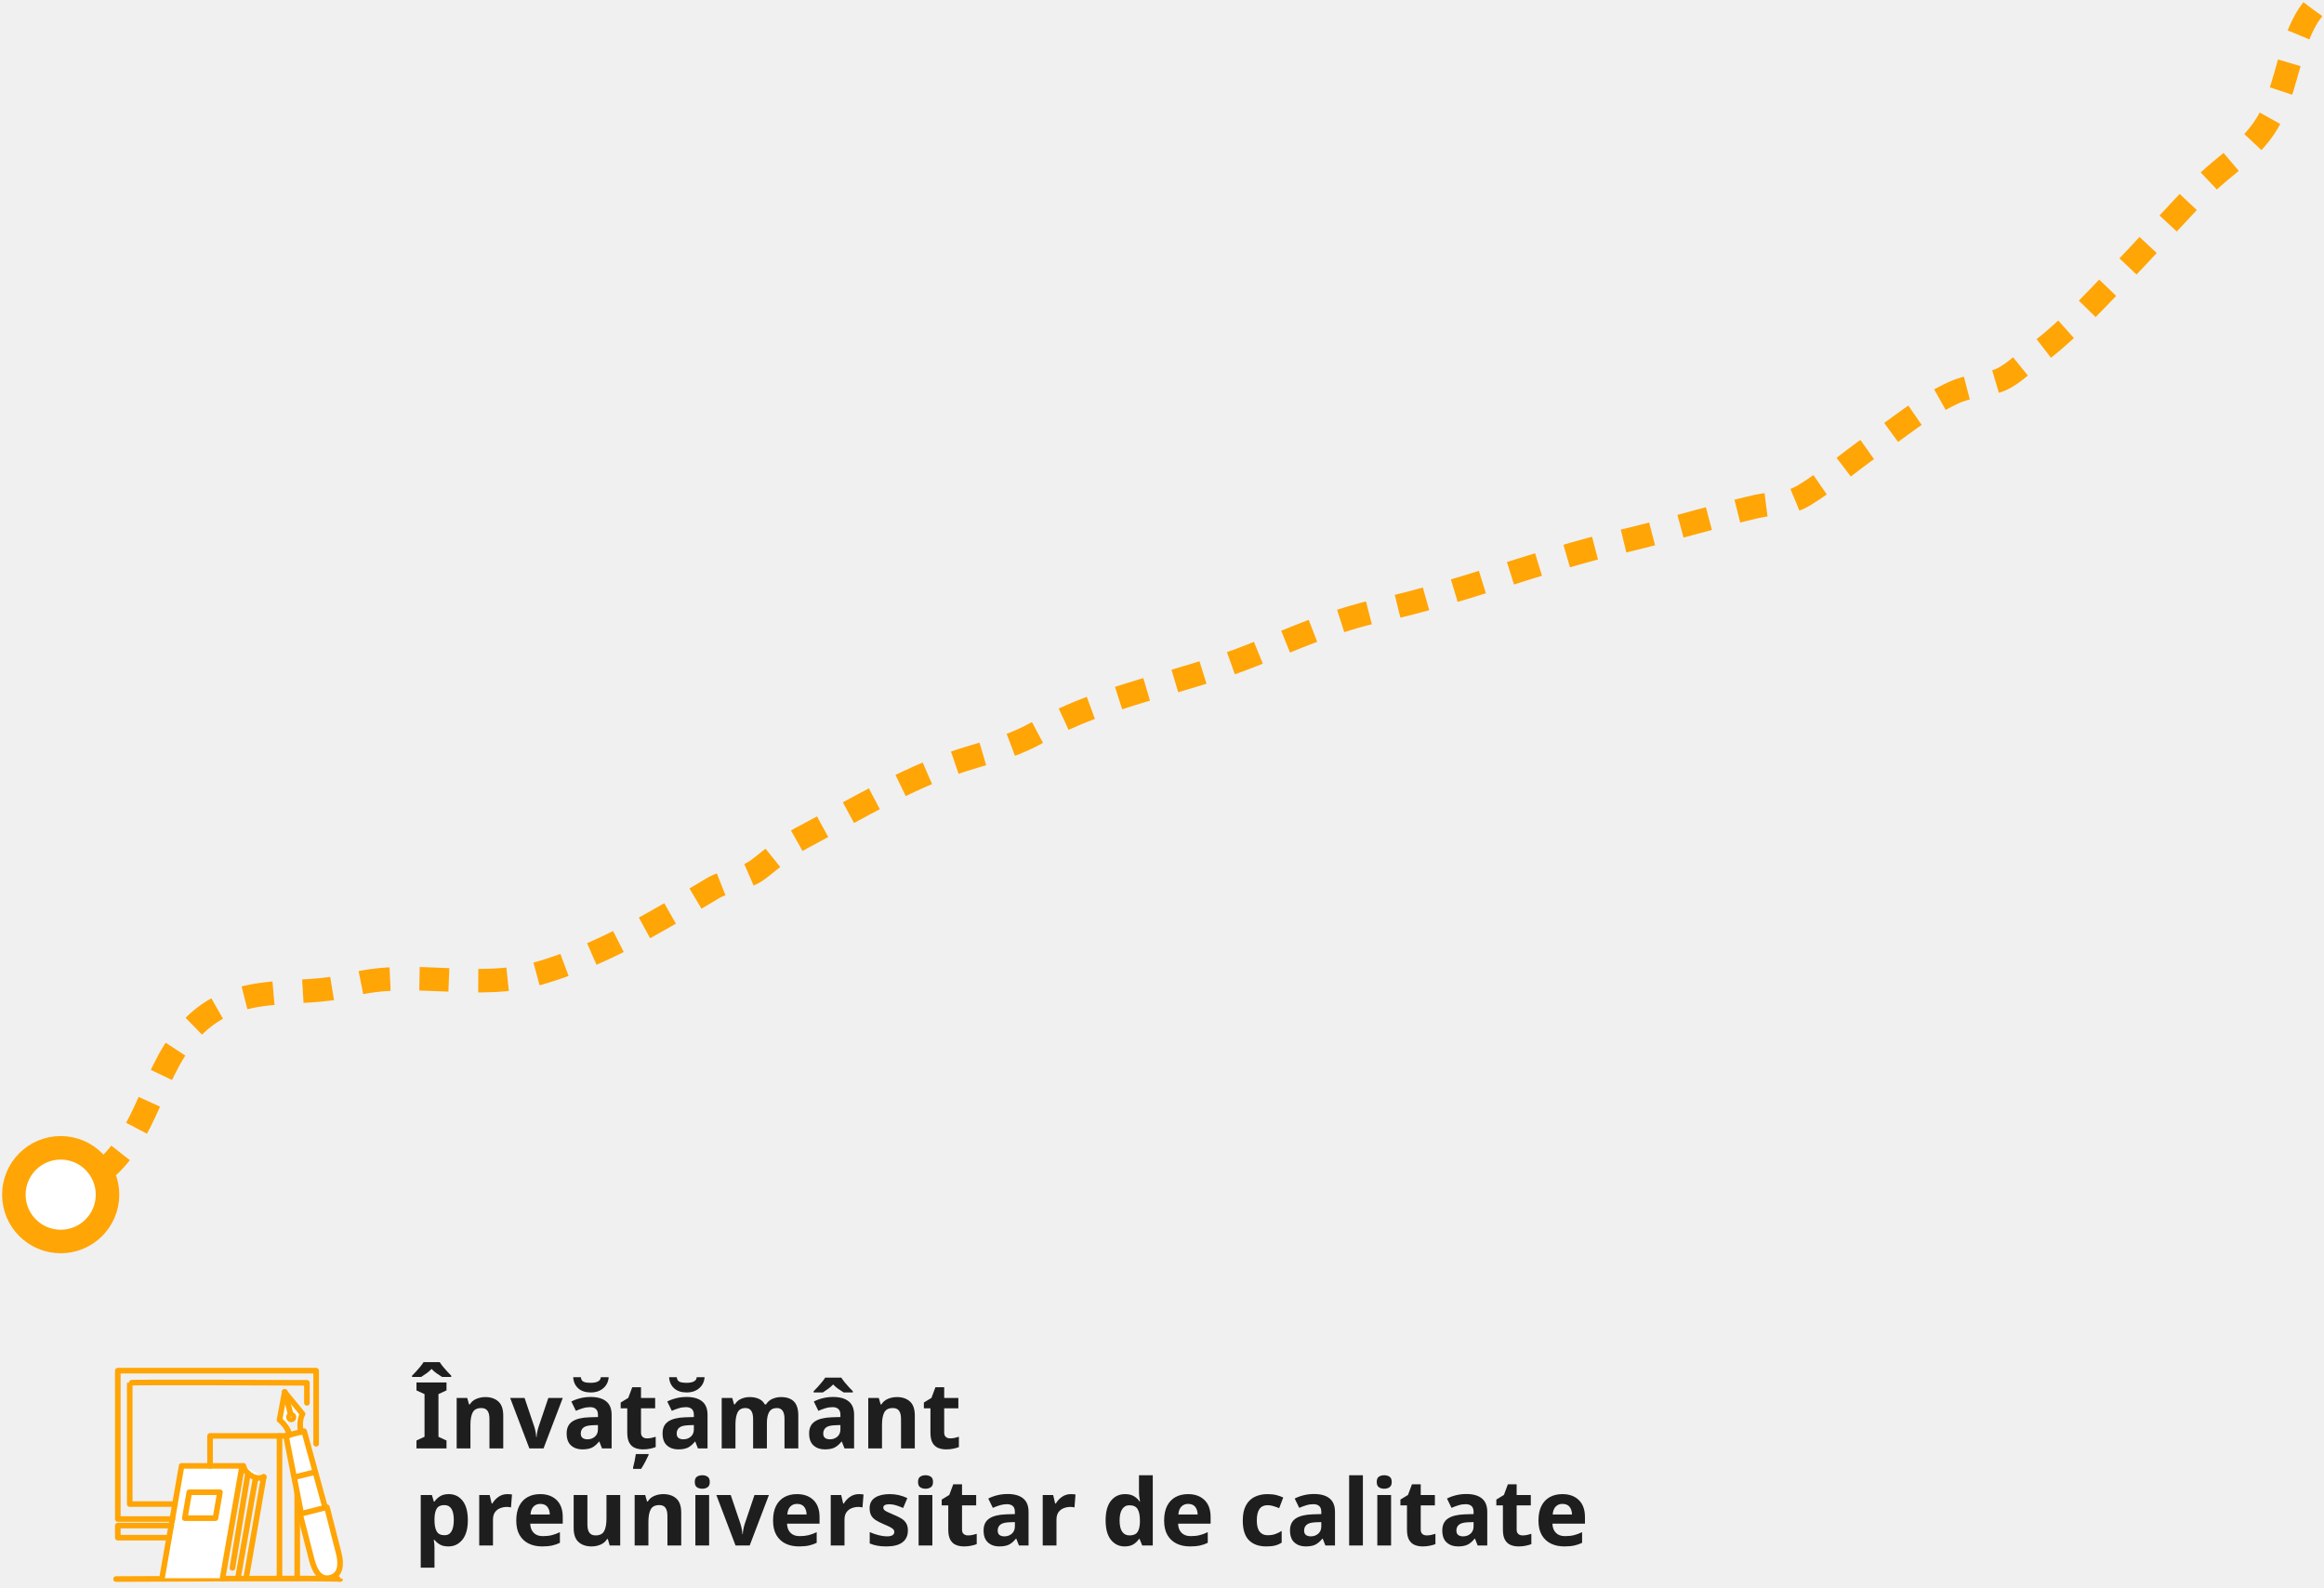
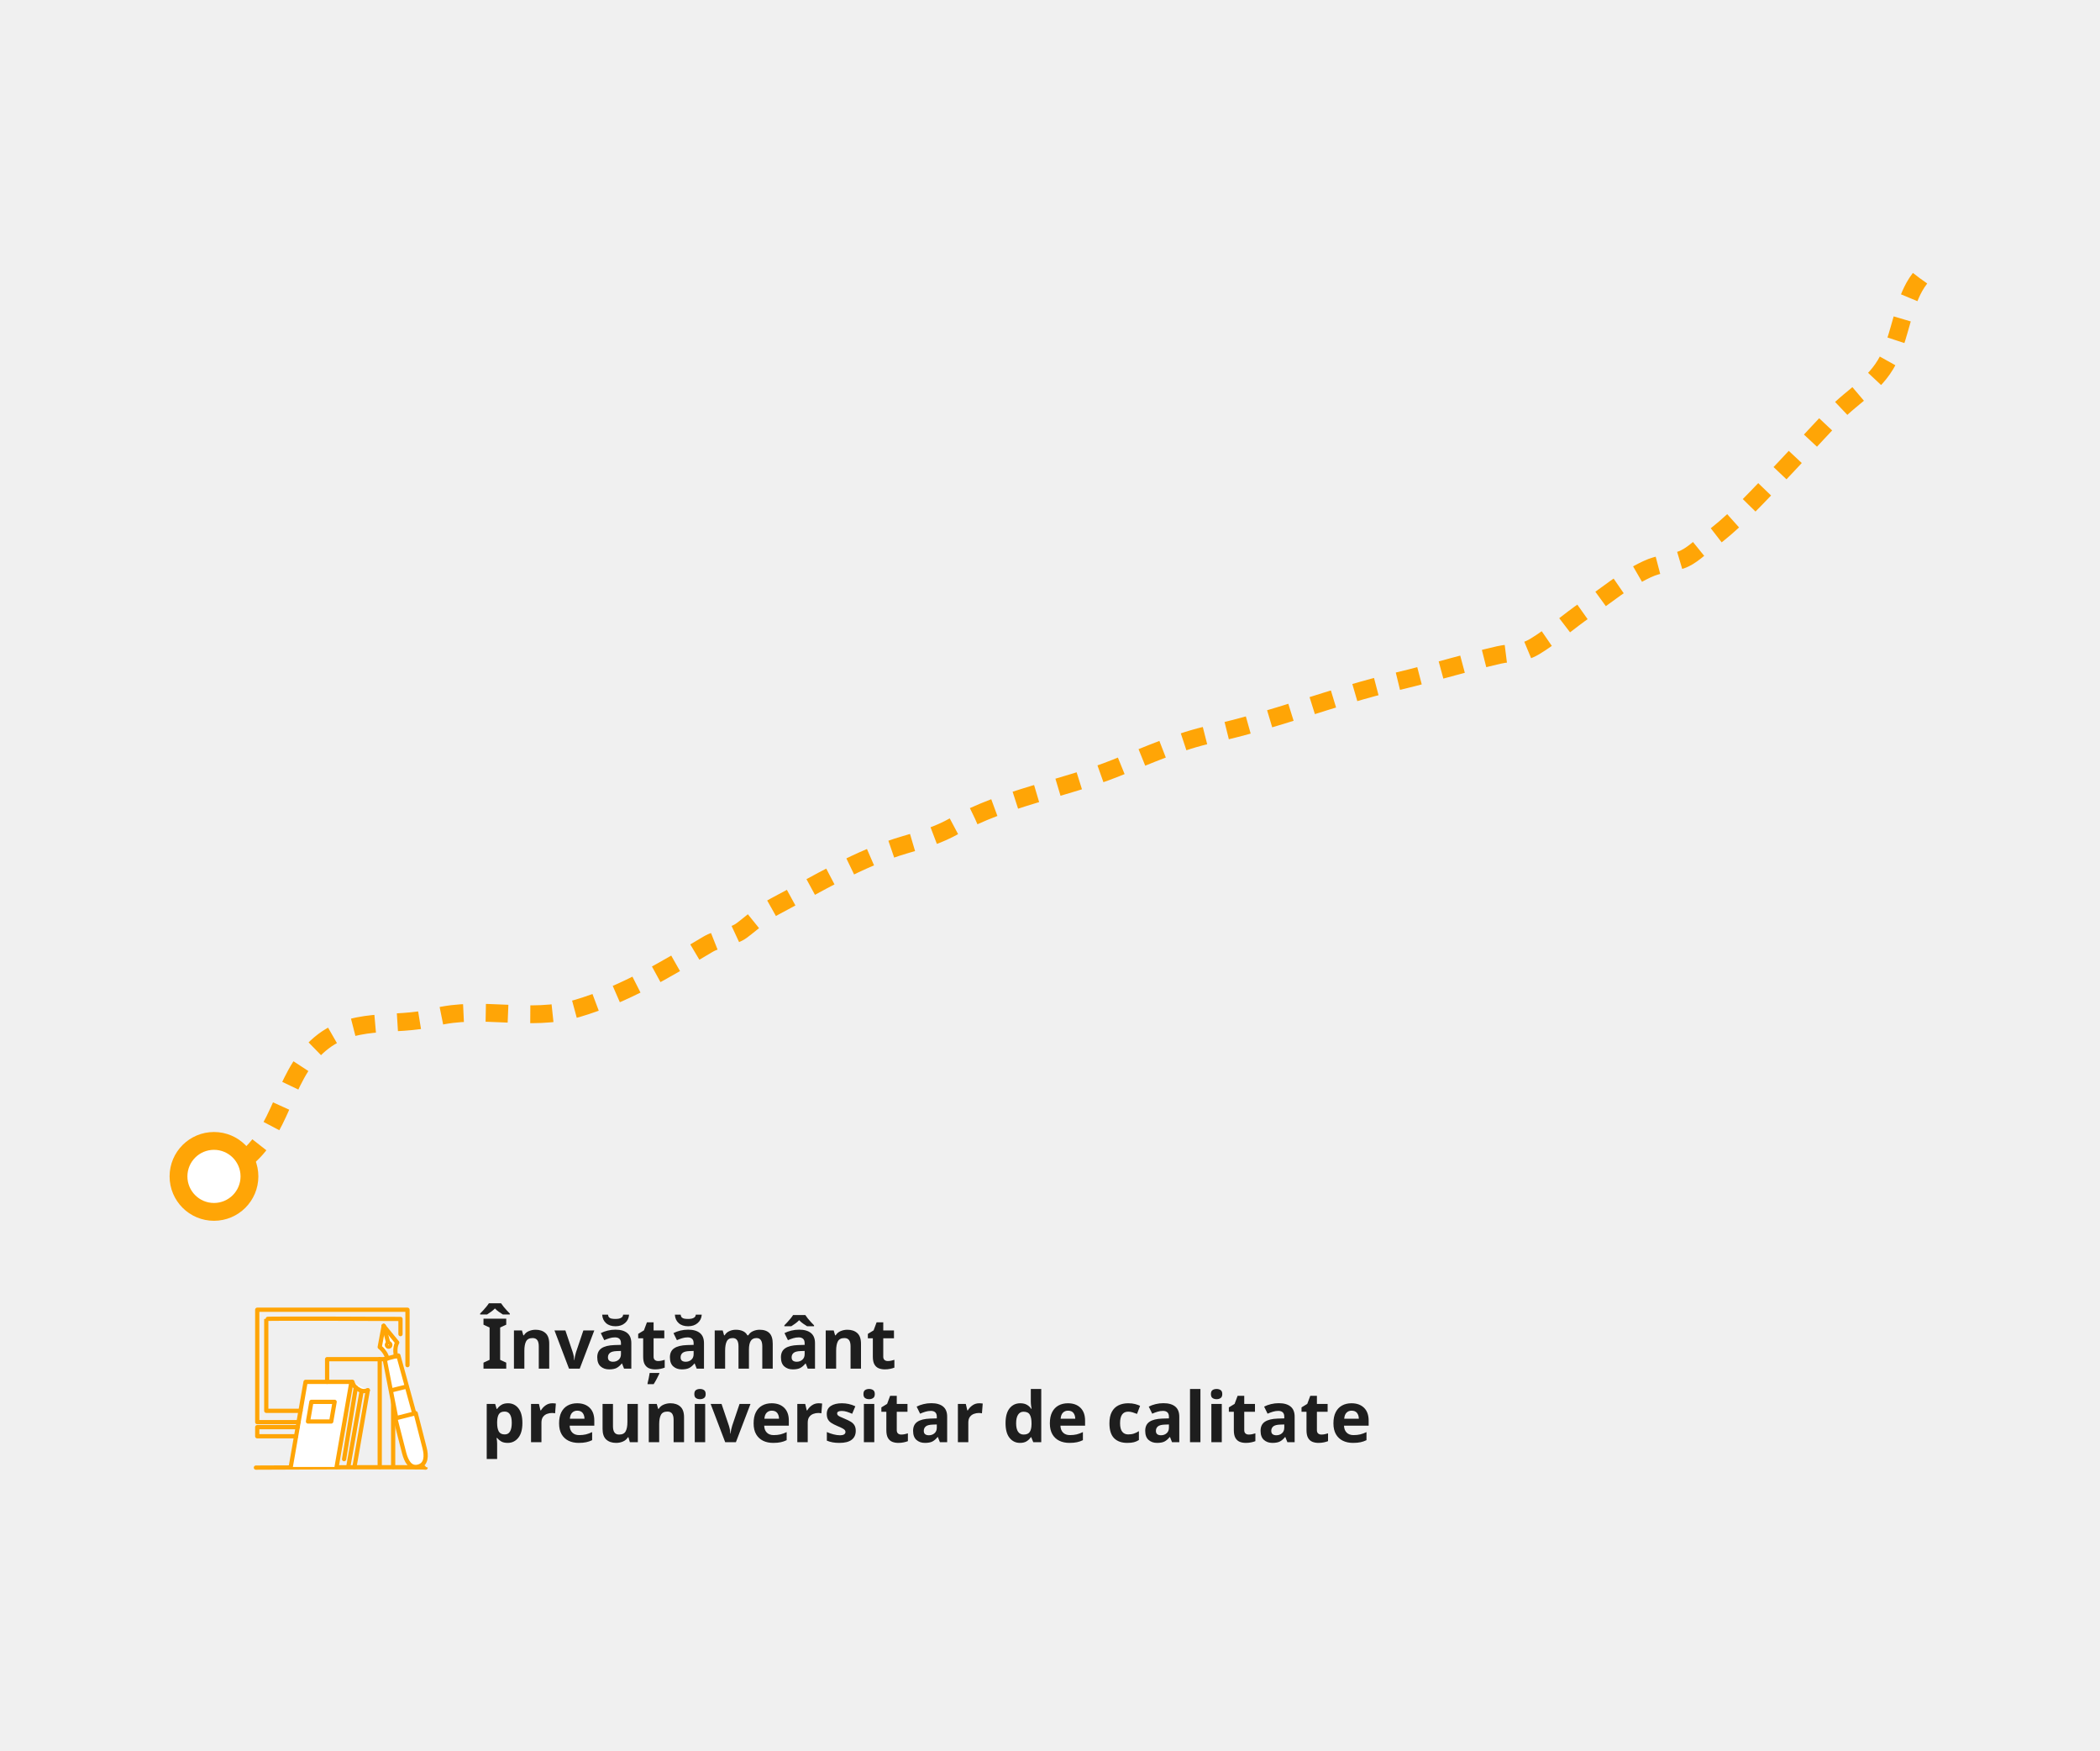
- <svg xmlns="http://www.w3.org/2000/svg" width="1006" height="687" viewBox="0 0 1006 687" fill="none">
-   <path d="M1001.12 4C999.902 5.601 998.817 7.229 997.894 8.912C991.599 20.255 989.699 35.289 984.489 47.338C977.053 64.543 964.054 69.591 951.517 82.861C939.441 95.643 927.609 108.641 915.696 121.07C905.248 131.979 892.927 145.114 880.661 153.825C875.505 157.488 870.431 162.943 864.569 164.897C857.947 167.122 852.33 166.824 845.166 170.189C832.031 176.349 821.963 185.114 810.24 193.174C800.715 199.714 790.81 208.452 781.04 214.314C773.361 218.927 768.123 217.435 760.389 219.199C751.814 221.18 743.157 223.486 734.5 225.847C723.645 228.805 712.736 231.845 701.827 234.395C666.277 242.645 631.623 256.784 596.778 264.274C577.809 268.344 560.116 276.35 541.771 283.704C511.404 295.861 478.188 300.665 449.559 316.784C440.251 322.022 431.729 324.518 421.417 327.503C394.741 335.238 371.078 350.027 346.681 362.863C339.246 366.771 334.632 371.493 327.875 376.541C322.665 380.394 314.198 381.1 308.581 384.437C284.455 398.766 260.71 413.23 233.736 421.127C206.463 429.105 179.19 419.255 152.161 426.202C128.85 432.199 104.834 424.601 84.996 443.081C65.241 461.48 65.241 491.603 42.554 508.401C37.316 512.281 31.835 515.348 26.271 518.116" stroke="#FFA506" stroke-width="10.182" stroke-miterlimit="10" stroke-linejoin="round" stroke-dasharray="12.73 12.73" />
-   <path d="M26.271 537.329C37.467 537.329 46.543 528.253 46.543 517.057C46.543 505.862 37.467 496.786 26.271 496.786C15.076 496.786 6 505.862 6 517.057C6 528.253 15.076 537.329 26.271 537.329Z" fill="white" stroke="#FFA506" stroke-width="10.182" stroke-miterlimit="10" stroke-linecap="round" stroke-linejoin="round" />
-   <path d="M50.233 683.424C50.233 683.424 147.233 682.902 147.233 683.424H50.233Z" fill="white" />
-   <path d="M50.233 683.424C50.233 683.424 147.233 682.902 147.233 683.424" stroke="#FFA506" stroke-width="2.425" stroke-linecap="round" stroke-linejoin="round" />
-   <path d="M70.136 683.063L78.611 634.443H104.819L96.344 683.063" fill="white" />
-   <path d="M70.136 683.063L78.611 634.443H104.819L96.344 683.063" stroke="#FFA506" stroke-width="2.425" stroke-linecap="round" stroke-linejoin="round" />
-   <path d="M106.545 683.064L114.177 639.223" stroke="#FFA506" stroke-width="2.425" stroke-linecap="round" stroke-linejoin="round" />
-   <path d="M120.984 683.062V621.468" stroke="#FFA506" stroke-width="2.425" stroke-linecap="round" stroke-linejoin="round" />
-   <path d="M128.657 683.062V621.468H90.922V634.442" stroke="#FFA506" stroke-width="2.425" stroke-linecap="round" stroke-linejoin="round" />
-   <path d="M114.178 639.223C113.31 639.611 112.356 639.763 111.411 639.664C110.466 639.566 109.564 639.22 108.795 638.661C107.942 638.257 107.191 637.666 106.596 636.933C106.002 636.199 105.58 635.342 105.361 634.424" fill="white" />
-   <path d="M114.178 639.223C113.31 639.611 112.356 639.763 111.411 639.664C110.466 639.566 109.564 639.22 108.795 638.661C107.942 638.257 107.191 637.666 106.596 636.933C106.002 636.199 105.58 635.342 105.361 634.424" stroke="#FFA506" stroke-width="2.425" stroke-linecap="round" stroke-linejoin="round" />
-   <path d="M93.271 657.077L95.219 645.851H81.944L79.996 657.077H93.271Z" fill="white" stroke="#FFA506" stroke-width="2.425" stroke-linecap="round" stroke-linejoin="round" />
-   <path d="M107.349 637.597L100.621 678.586" stroke="#FFA506" stroke-width="2.425" stroke-linecap="round" stroke-linejoin="round" />
-   <path d="M110.643 639.687L103.072 682.644" stroke="#FFA506" stroke-width="2.425" stroke-linecap="round" stroke-linejoin="round" />
-   <path d="M130.425 655.168L126.87 637.113L123.798 621.428L131.65 619.4L135.807 634.522L140.748 652.537" fill="white" />
-   <path d="M130.425 655.168L126.87 637.113L123.798 621.428L131.65 619.4L135.807 634.522L140.748 652.537" stroke="#FFA506" stroke-width="2.425" stroke-linecap="round" stroke-linejoin="round" />
-   <path d="M141.531 652.336L146.612 672.198C147.736 676.576 147.736 681.657 142.997 682.862C138.257 684.067 136.149 679.528 134.964 675.17L129.883 655.288L141.531 652.336Z" fill="white" stroke="#FFA506" stroke-width="2.425" stroke-linecap="round" stroke-linejoin="round" />
-   <path d="M127.796 639.163H128.137L136.291 637.155" fill="white" />
-   <path d="M127.796 639.163H128.137L136.291 637.155" stroke="#FFA506" stroke-width="2.425" stroke-linecap="round" stroke-linejoin="round" />
-   <path d="M123.234 602.51L120.984 614.56C123.114 616.215 124.656 618.51 125.383 621.107" fill="white" />
-   <path d="M123.234 602.51L120.984 614.56C123.114 616.215 124.656 618.51 125.383 621.107" stroke="#FFA506" stroke-width="2.425" stroke-linecap="round" stroke-linejoin="round" />
-   <path d="M123.232 602.51L130.985 611.989C129.157 615.002 130.262 619.842 130.262 619.842" fill="white" />
-   <path d="M123.232 602.51L130.985 611.989C129.157 615.002 130.262 619.842 130.262 619.842" stroke="#FFA506" stroke-width="2.425" stroke-linecap="round" stroke-linejoin="round" />
-   <path d="M123.255 602.39L123.396 602.872L125.785 611.93" fill="white" />
-   <path d="M123.255 602.39L123.396 602.872L125.785 611.93" stroke="#FFA506" stroke-width="2.425" stroke-linecap="round" stroke-linejoin="round" />
-   <path d="M126.068 614.342C126.623 614.342 127.073 613.892 127.073 613.338C127.073 612.783 126.623 612.333 126.068 612.333C125.514 612.333 125.064 612.783 125.064 613.338C125.064 613.892 125.514 614.342 126.068 614.342Z" fill="white" stroke="#FFA506" stroke-width="2.425" stroke-linecap="round" stroke-linejoin="round" />
-   <path d="M132.853 607.172V598.496C132.853 598.496 56.157 598.114 56.157 598.496V650.973H75.738" stroke="#FFA506" stroke-width="2.425" stroke-linecap="round" stroke-linejoin="round" />
-   <path d="M136.851 624.884V593.233H50.997V657.438H74.615" stroke="#FFA506" stroke-width="2.425" stroke-linecap="round" stroke-linejoin="round" />
-   <path d="M73.189 665.512H50.997V660.29H74.112" stroke="#FFA506" stroke-width="2.425" stroke-linecap="round" stroke-linejoin="round" />
-   <text fill="#1E1E1E" xml:space="preserve" style="white-space: pre" font-family="Titillium Web" font-size="40" font-weight="600" letter-spacing="0px">
-     <tspan x="179" y="626.9">Învățământ </tspan>
-     <tspan x="179" y="668.9">preuniversitar+ <svg xmlns="http://www.w3.org/2000/svg" width="1200" height="1000" viewBox="0 0 1200 1000" fill="none">
+   <g id="segment-education-04-invatamant-preuniversitar-de-calitate">
+     <g id="Group 1156">
+       <g id="Group 1135">
+         <path id="Vector" d="M1097.12 159C1095.9 160.601 1094.82 162.229 1093.89 163.912C1087.6 175.255 1085.7 190.289 1080.49 202.338C1073.05 219.543 1060.05 224.591 1047.52 237.861C1035.44 250.643 1023.61 263.641 1011.7 276.07C1001.25 286.979 988.927 300.114 976.661 308.825C971.505 312.488 966.431 317.943 960.569 319.897C953.947 322.122 948.33 321.824 941.166 325.189C928.031 331.349 917.963 340.114 906.24 348.174C896.715 354.714 886.81 363.452 877.04 369.314C869.361 373.927 864.123 372.435 856.389 374.199C847.814 376.18 839.157 378.486 830.5 380.847C819.645 383.805 808.736 386.845 797.827 389.395C762.277 397.645 727.623 411.784 692.778 419.274C673.809 423.344 656.116 431.35 637.771 438.704C607.404 450.861 574.188 455.665 545.559 471.784C536.251 477.022 527.729 479.518 517.417 482.503C490.741 490.238 467.078 505.027 442.681 517.863C435.246 521.771 430.632 526.493 423.875 531.541C418.665 535.394 410.198 536.1 404.581 539.437C380.455 553.766 356.71 568.23 329.736 576.127C302.463 584.105 275.19 574.255 248.161 581.202C224.85 587.199 200.834 579.601 180.997 598.081C161.241 616.48 161.241 646.603 138.554 663.401C133.316 667.281 127.835 670.348 122.271 673.116" stroke="#FFA506" stroke-width="10.182" stroke-miterlimit="10" stroke-linejoin="round" stroke-dasharray="12.73 12.73" />
+         <path id="Vector_2" d="M122.272 692.329C133.467 692.329 142.543 683.253 142.543 672.058C142.543 660.862 133.467 651.786 122.272 651.786C111.076 651.786 102 660.862 102 672.058C102 683.253 111.076 692.329 122.272 692.329Z" fill="white" stroke="#FFA506" stroke-width="10.182" stroke-miterlimit="10" stroke-linecap="round" stroke-linejoin="round" />
+       </g>
+       <g id="icon-invatamant-preuniversitar-de-calitate 1">
+         <path id="Vector_3" d="M146.233 838.424C146.233 838.424 243.233 837.902 243.233 838.424H146.233Z" fill="white" />
+         <path id="Vector_4" d="M146.233 838.424C146.233 838.424 243.233 837.902 243.233 838.424" stroke="#FFA506" stroke-width="2.425" stroke-linecap="round" stroke-linejoin="round" />
+         <path id="Vector_5" d="M166.136 838.063L174.611 789.442H200.819L192.344 838.063" fill="white" />
+         <path id="Vector_6" d="M166.136 838.063L174.611 789.442H200.819L192.344 838.063" stroke="#FFA506" stroke-width="2.425" stroke-linecap="round" stroke-linejoin="round" />
+         <path id="Vector_7" d="M202.545 838.064L210.177 794.223" stroke="#FFA506" stroke-width="2.425" stroke-linecap="round" stroke-linejoin="round" />
+         <path id="Vector_8" d="M216.984 838.062V776.468" stroke="#FFA506" stroke-width="2.425" stroke-linecap="round" stroke-linejoin="round" />
+         <path id="Vector_9" d="M224.657 838.062V776.468H186.922V789.442" stroke="#FFA506" stroke-width="2.425" stroke-linecap="round" stroke-linejoin="round" />
+         <path id="Vector_10" d="M210.178 794.223C209.31 794.611 208.356 794.764 207.411 794.665C206.466 794.566 205.564 794.22 204.795 793.661C203.942 793.257 203.191 792.666 202.596 791.933C202.002 791.2 201.58 790.342 201.361 789.424" fill="white" />
+         <path id="Vector_11" d="M210.178 794.223C209.31 794.611 208.356 794.764 207.411 794.665C206.466 794.566 205.564 794.22 204.795 793.661C203.942 793.257 203.191 792.666 202.596 791.933C202.002 791.2 201.58 790.342 201.361 789.424" stroke="#FFA506" stroke-width="2.425" stroke-linecap="round" stroke-linejoin="round" />
+         <path id="Vector_12" d="M189.271 812.077L191.219 800.851H177.944L175.996 812.077H189.271Z" fill="white" stroke="#FFA506" stroke-width="2.425" stroke-linecap="round" stroke-linejoin="round" />
+         <path id="Vector_13" d="M203.349 792.597L196.621 833.586" stroke="#FFA506" stroke-width="2.425" stroke-linecap="round" stroke-linejoin="round" />
+         <path id="Vector_14" d="M206.643 794.687L199.072 837.644" stroke="#FFA506" stroke-width="2.425" stroke-linecap="round" stroke-linejoin="round" />
+         <path id="Vector_15" d="M226.425 810.167L222.87 792.113L219.798 776.428L227.65 774.4L231.807 789.522L236.748 807.536" fill="white" />
+         <path id="Vector_16" d="M226.425 810.167L222.87 792.113L219.798 776.428L227.65 774.4L231.807 789.522L236.748 807.536" stroke="#FFA506" stroke-width="2.425" stroke-linecap="round" stroke-linejoin="round" />
+         <path id="Vector_17" d="M237.531 807.336L242.612 827.198C243.736 831.576 243.736 836.657 238.997 837.862C234.257 839.067 232.149 834.528 230.964 830.171L225.883 810.288L237.531 807.336Z" fill="white" stroke="#FFA506" stroke-width="2.425" stroke-linecap="round" stroke-linejoin="round" />
+         <path id="Vector_18" d="M223.796 794.163H224.137L232.291 792.155" fill="white" />
+         <path id="Vector_19" d="M223.796 794.163H224.137L232.291 792.155" stroke="#FFA506" stroke-width="2.425" stroke-linecap="round" stroke-linejoin="round" />
+         <path id="Vector_20" d="M219.234 757.51L216.984 769.56C219.114 771.215 220.656 773.51 221.383 776.107" fill="white" />
+         <path id="Vector_21" d="M219.234 757.51L216.984 769.56C219.114 771.215 220.656 773.51 221.383 776.107" stroke="#FFA506" stroke-width="2.425" stroke-linecap="round" stroke-linejoin="round" />
+         <path id="Vector_22" d="M219.232 757.51L226.985 766.989C225.157 770.002 226.262 774.842 226.262 774.842" fill="white" />
+         <path id="Vector_23" d="M219.232 757.51L226.985 766.989C225.157 770.002 226.262 774.842 226.262 774.842" stroke="#FFA506" stroke-width="2.425" stroke-linecap="round" stroke-linejoin="round" />
+         <path id="Vector_24" d="M219.255 757.39L219.396 757.872L221.785 766.929" fill="white" />
+         <path id="Vector_25" d="M219.255 757.39L219.396 757.872L221.785 766.929" stroke="#FFA506" stroke-width="2.425" stroke-linecap="round" stroke-linejoin="round" />
+         <path id="Vector_26" d="M222.068 769.342C222.623 769.342 223.073 768.892 223.073 768.338C223.073 767.783 222.623 767.333 222.068 767.333C221.514 767.333 221.064 767.783 221.064 768.338C221.064 768.892 221.514 769.342 222.068 769.342Z" fill="white" stroke="#FFA506" stroke-width="2.425" stroke-linecap="round" stroke-linejoin="round" />
+         <path id="Vector_27" d="M228.853 762.172V753.496C228.853 753.496 152.157 753.115 152.157 753.496V805.973H171.738" stroke="#FFA506" stroke-width="2.425" stroke-linecap="round" stroke-linejoin="round" />
+         <path id="Vector_28" d="M232.851 779.884V748.233H146.997V812.438H170.614" stroke="#FFA506" stroke-width="2.425" stroke-linecap="round" stroke-linejoin="round" />
+         <path id="Vector_29" d="M169.189 820.512H146.997V815.29H170.112" stroke="#FFA506" stroke-width="2.425" stroke-linecap="round" stroke-linejoin="round" />
+       </g>
+       <text id="ÃnvÄÈÄmÃ¢nt preuniversitar de calitate" fill="#1E1E1E" xml:space="preserve" style="white-space: pre" font-family="Titillium Web" font-size="40" font-weight="600" letter-spacing="0px">
+         <tspan x="275" y="781.9">Învățământ </tspan>
+         <tspan x="275" y="823.9">preuniversitarde calitate</tspan>
-   </text>
+       </text>
+     </g>
+   </g>
</svg>
